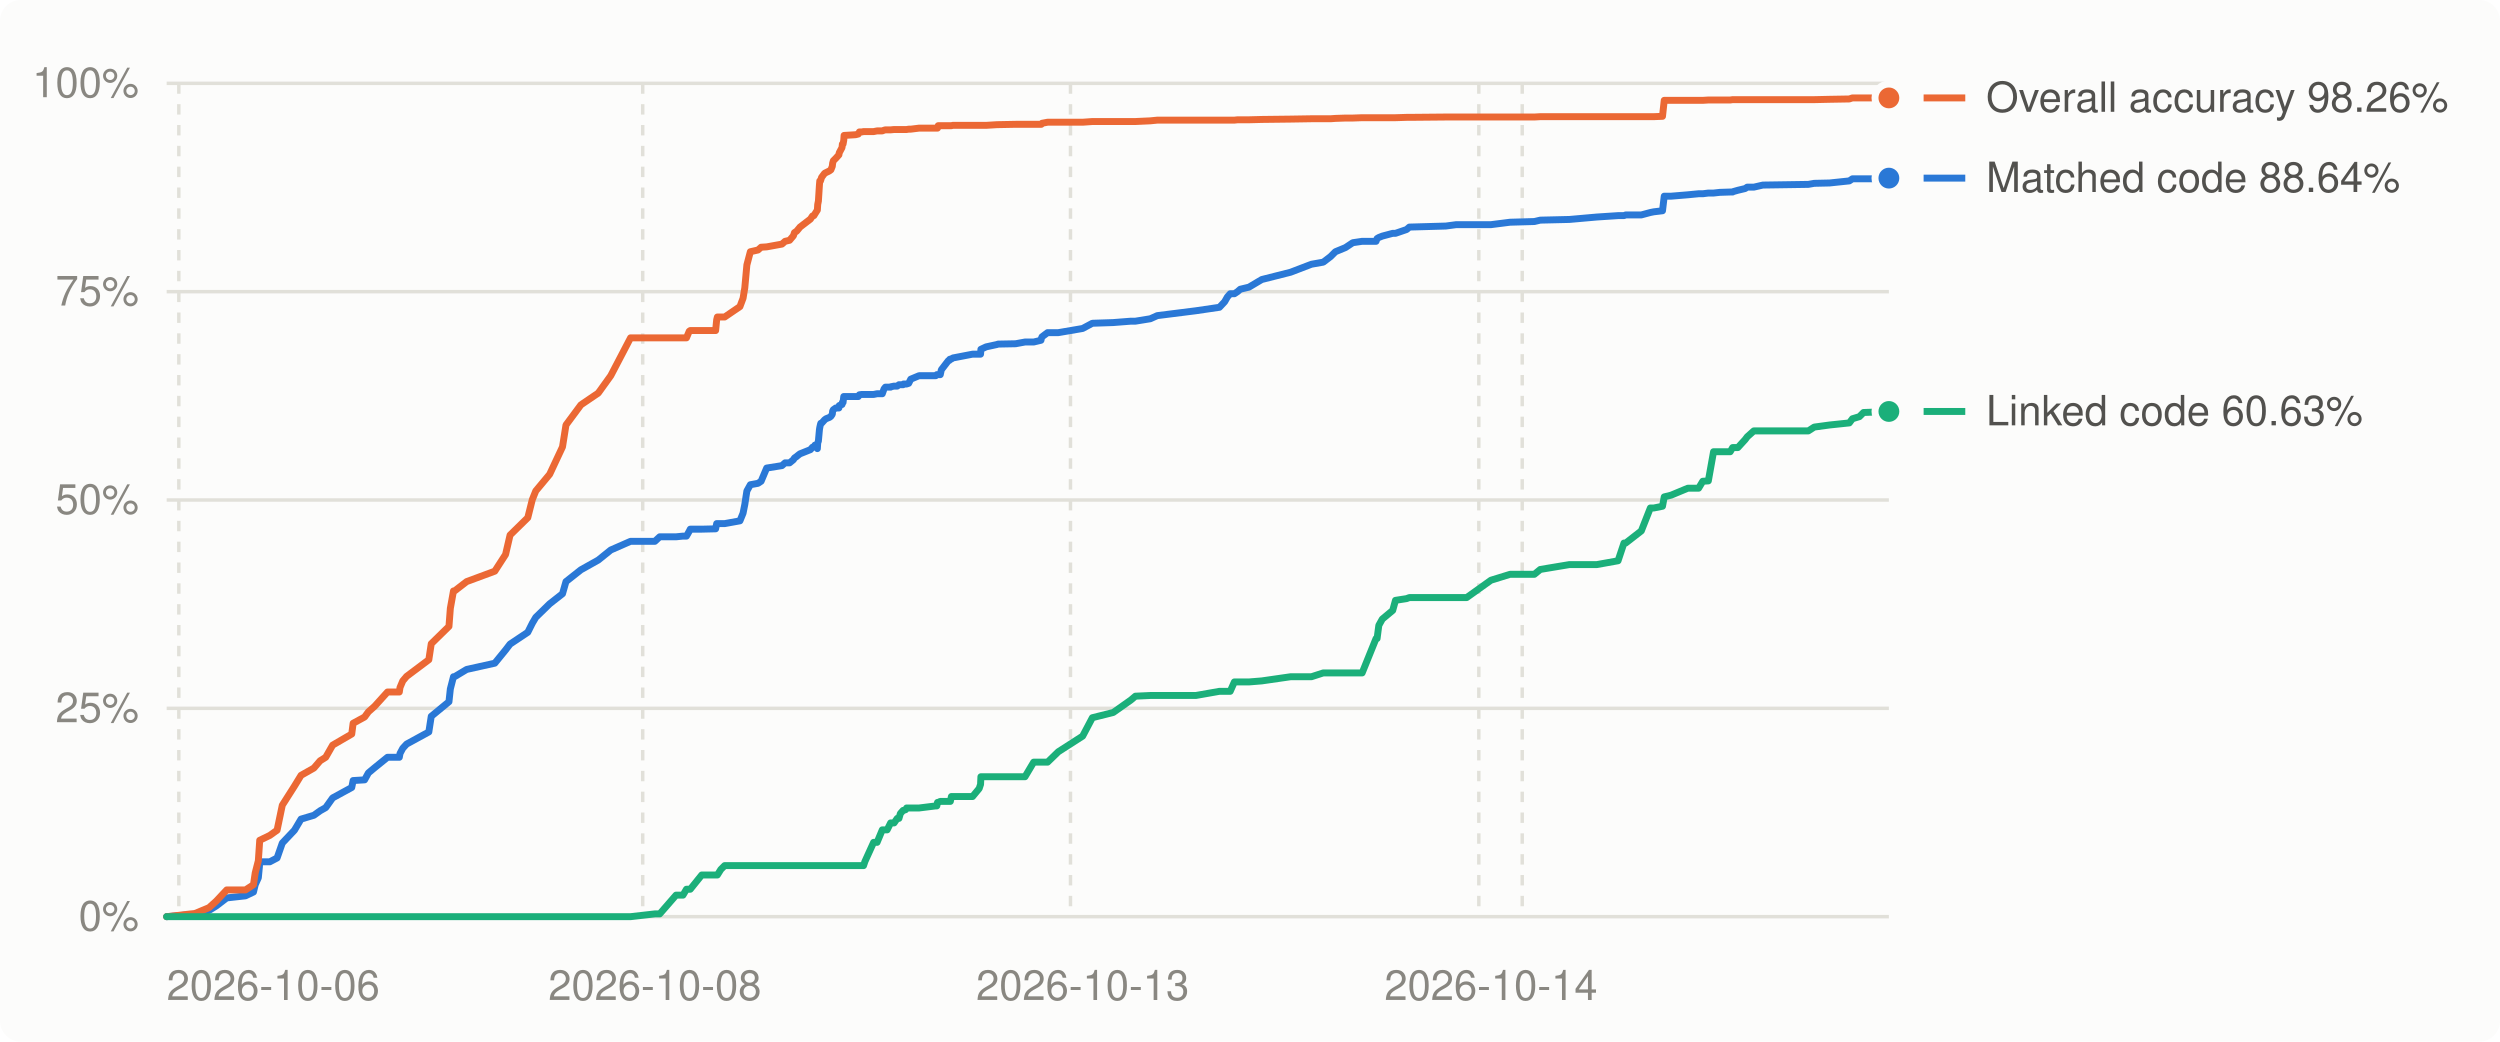
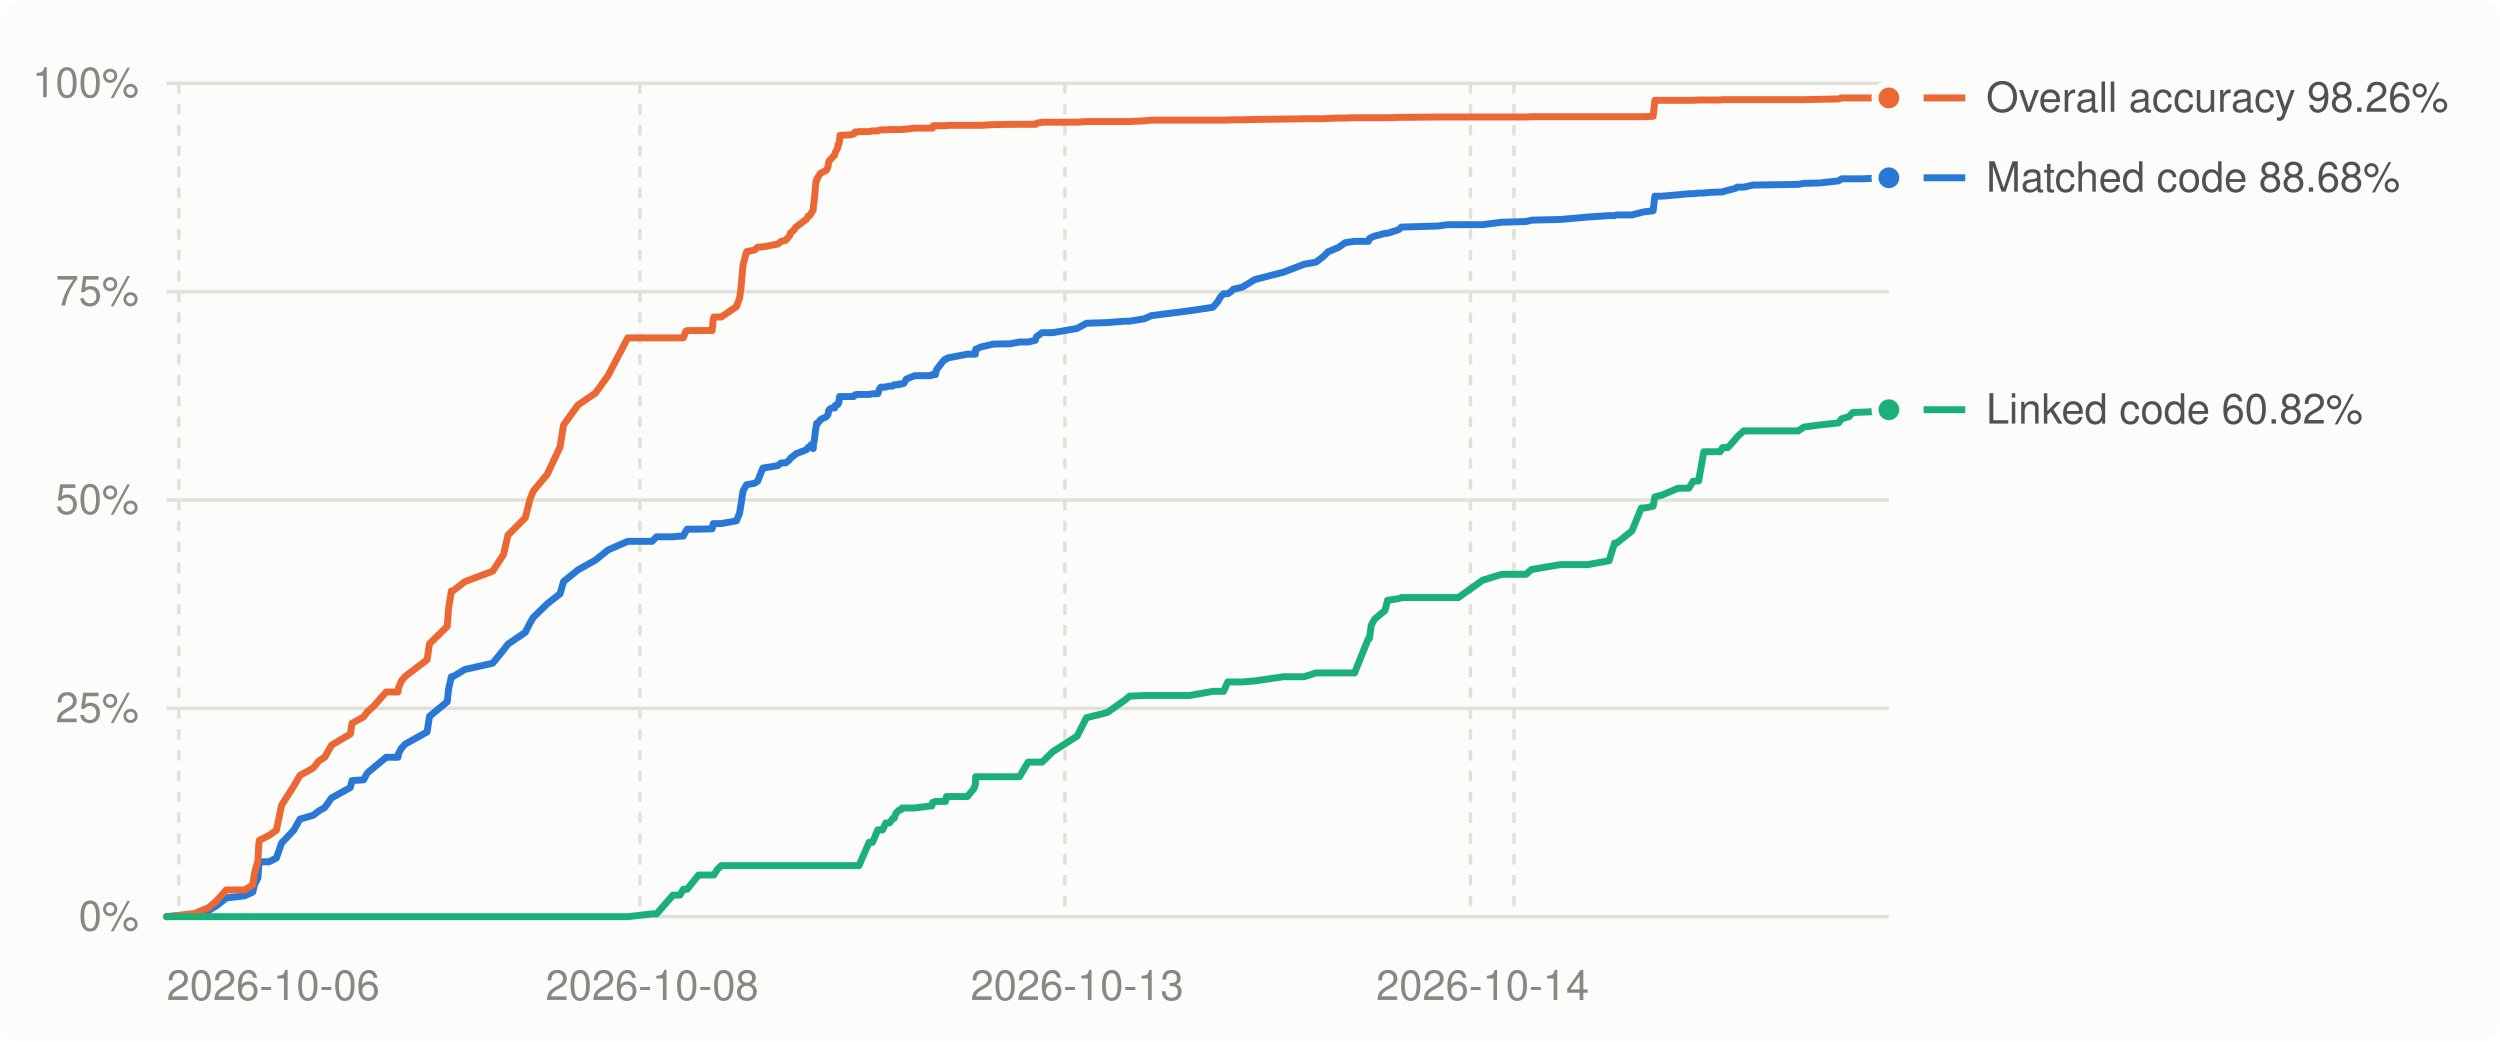
<svg xmlns="http://www.w3.org/2000/svg" viewBox="0 0 720 300" width="720" height="300" role="img" aria-label="Decompilation progress over time">
  <style>
.bg{fill:#fcfcfb}.grid{stroke:#e1e0d9}.muted{fill:#898781}.lbl{fill:#52514e}.ln0{stroke:#2a78d6}.dot0{fill:#2a78d6;stroke:#fcfcfb}.ln1{stroke:#eb6834}.dot1{fill:#eb6834;stroke:#fcfcfb}.ln2{stroke:#1baf7a}.dot2{fill:#1baf7a;stroke:#fcfcfb}
@media (prefers-color-scheme: dark){.bg{fill:#1a1a19}.grid{stroke:#2c2c2a}.muted{fill:#898781}.lbl{fill:#c3c2b7}.ln0{stroke:#3987e5}.dot0{fill:#3987e5;stroke:#1a1a19}.ln1{stroke:#d95926}.dot1{fill:#d95926;stroke:#1a1a19}.ln2{stroke:#199e70}.dot2{fill:#199e70;stroke:#1a1a19}}
text{font:12px -apple-system,BlinkMacSystemFont,'Segoe UI',Helvetica,Arial,sans-serif}
</style>
  <rect class="bg" width="720" height="300" rx="6" />
  <line x1="48" x2="544" y1="264.0" y2="264.0" class="grid" stroke-width="1" />
  <text x="40" y="268.0" class="muted" text-anchor="end">0%</text>
  <line x1="48" x2="544" y1="204.0" y2="204.0" class="grid" stroke-width="1" />
  <text x="40" y="208.0" class="muted" text-anchor="end">25%</text>
  <line x1="48" x2="544" y1="144.0" y2="144.0" class="grid" stroke-width="1" />
  <text x="40" y="148.0" class="muted" text-anchor="end">50%</text>
  <line x1="48" x2="544" y1="84.0" y2="84.0" class="grid" stroke-width="1" />
  <text x="40" y="88.0" class="muted" text-anchor="end">75%</text>
  <line x1="48" x2="544" y1="24.0" y2="24.0" class="grid" stroke-width="1" />
  <text x="40" y="28.0" class="muted" text-anchor="end">100%</text>
  <line x1="51.5" x2="51.5" y1="24" y2="264" class="grid" stroke-width="1" stroke-dasharray="3 3" />
-   <line x1="185.1" x2="185.1" y1="24" y2="264" class="grid" stroke-width="1" stroke-dasharray="3 3" />
-   <line x1="308.3" x2="308.3" y1="24" y2="264" class="grid" stroke-width="1" stroke-dasharray="3 3" />
-   <line x1="425.9" x2="425.9" y1="24" y2="264" class="grid" stroke-width="1" stroke-dasharray="3 3" />
-   <line x1="438.4" x2="438.4" y1="24" y2="264" class="grid" stroke-width="1" stroke-dasharray="3 3" />
+   <line x1="184.3" x2="184.3" y1="24" y2="264" class="grid" stroke-width="1" stroke-dasharray="3 3" />
+   <line x1="306.7" x2="306.7" y1="24" y2="264" class="grid" stroke-width="1" stroke-dasharray="3 3" />
+   <line x1="423.5" x2="423.5" y1="24" y2="264" class="grid" stroke-width="1" stroke-dasharray="3 3" />
+   <line x1="436.0" x2="436.0" y1="24" y2="264" class="grid" stroke-width="1" stroke-dasharray="3 3" />
  <text class="muted" x="48.0" y="288" text-anchor="start">2026-10-06</text>
-   <text class="muted" x="188.6" y="288" text-anchor="middle">2026-10-08</text>
-   <text class="muted" x="311.8" y="288" text-anchor="middle">2026-10-13</text>
-   <text class="muted" x="429.4" y="288" text-anchor="middle">2026-10-14</text>
-   <polyline points="48.0,264.0 55.0,263.4 56.1,263.3 60.2,262.2 62.3,260.9 65.3,258.6 70.7,258.0 73.0,256.9 73.5,254.8 74.4,252.8 74.7,249.7 74.8,248.2 77.7,248.2 79.8,247.1 81.3,242.8 84.8,239.1 86.7,235.9 90.4,234.8 92.2,233.5 93.8,232.6 95.8,229.8 101.3,226.8 101.7,224.8 105.0,224.6 106.1,222.6 107.9,221.1 111.6,218.1 115.0,218.1 115.2,217.0 116.0,215.5 117.1,214.3 123.5,210.8 124.2,206.3 129.3,202.1 129.7,198.4 130.6,194.9 130.9,194.9 134.4,192.8 142.5,191.0 145.6,187.2 146.9,185.5 152.0,182.1 153.3,179.5 154.3,177.8 158.3,173.9 162.0,171.0 163.0,167.5 167.3,164.1 172.3,161.3 175.9,158.4 181.6,155.9 188.6,155.9 190.0,154.6 194.7,154.6 196.7,154.4 197.7,154.4 198.5,153.0 198.8,152.4 202.1,152.4 206.1,152.3 206.4,150.8 206.6,150.8 207.6,150.8 208.7,150.8 213.1,150.0 214.0,147.8 214.5,145.3 215.1,141.4 216.1,139.6 218.3,139.2 219.2,138.6 220.8,134.8 225.2,134.1 226.1,133.3 227.4,133.3 228.5,132.4 228.8,131.9 229.4,131.5 229.5,131.4 230.0,131.0 230.4,130.7 233.4,129.5 234.0,128.8 234.4,128.7 234.7,128.2 235.4,129.2 235.5,127.6 235.7,127.0 236.0,123.7 236.1,123.1 236.3,122.2 236.4,121.9 236.6,121.9 237.5,120.9 237.9,120.6 238.9,120.2 239.3,119.9 239.7,119.3 239.8,118.4 240.0,118.0 240.7,117.5 241.6,117.5 241.7,116.8 242.5,116.5 242.6,115.9 242.8,115.9 243.0,114.2 243.1,114.2 244.8,114.2 246.4,114.2 247.2,114.2 247.5,113.7 247.5,113.7 248.2,113.6 248.7,113.6 249.1,113.6 251.6,113.6 252.6,113.4 254.1,113.4 254.6,112.0 255.0,111.5 255.5,111.5 256.5,111.5 256.5,111.4 257.5,111.2 258.4,111.2 258.9,110.8 259.3,110.8 260.1,110.8 260.2,110.6 260.8,110.6 261.0,110.6 261.1,110.6 261.7,110.4 262.3,109.2 264.7,108.2 269.5,108.2 269.8,107.9 270.0,107.9 270.2,107.9 270.4,107.9 270.8,107.9 271.1,106.5 273.1,103.9 273.4,103.8 273.5,103.5 273.7,103.4 274.0,103.4 274.4,103.1 280.1,102.0 282.0,102.0 282.4,102.0 282.5,100.6 284.0,99.9 287.2,99.2 287.4,99.1 292.5,99.0 295.2,98.5 297.7,98.5 299.8,98.0 299.9,97.5 300.1,97.0 301.7,95.8 304.8,95.8 311.8,94.6 314.6,93.1 320.6,92.9 325.7,92.5 327.0,92.5 331.3,91.8 333.3,90.9 344.4,89.5 351.2,88.5 352.7,86.9 353.5,85.5 354.3,84.6 355.5,84.6 356.4,84.0 357.2,83.3 359.7,82.7 363.4,80.5 371.7,78.4 377.7,76.1 381.1,75.5 383.2,73.9 384.6,72.5 387.5,71.3 389.6,69.9 392.3,69.5 396.3,69.5 396.6,68.7 397.1,68.4 398.1,68.0 401.1,67.2 401.9,67.2 405.1,66.1 405.9,65.4 416.4,65.1 419.4,64.7 422.4,64.7 429.4,64.7 434.9,64.0 441.9,63.8 443.6,63.4 452.0,63.2 459.9,62.5 466.0,62.1 467.7,62.1 468.2,61.9 472.7,61.9 475.3,61.2 476.3,61.0 478.8,60.7 479.3,56.5 481.3,56.5 486.1,56.1 489.2,55.8 490.4,55.8 492.0,55.6 493.5,55.6 495.3,55.4 498.3,55.3 499.0,55.3 499.1,55.2 500.5,54.8 502.6,54.3 503.2,53.9 505.1,53.9 507.7,53.3 520.8,53.1 522.5,52.8 526.9,52.7 532.6,52.1 533.5,51.5 535.5,51.5 536.7,51.5 539.4,51.5 544.0,51.3" fill="none" class="ln0" stroke-width="2" stroke-linejoin="round" stroke-linecap="round" />
-   <polyline points="48.0,264.0 55.0,263.2 56.1,263.1 60.2,261.4 62.3,259.5 65.3,256.3 70.7,256.3 73.0,254.8 73.5,251.4 74.4,247.9 74.7,243.5 74.8,242.0 77.7,240.6 79.8,239.1 81.3,231.9 84.8,226.4 86.7,223.3 90.4,221.2 92.2,219.1 93.8,218.1 95.8,214.6 101.3,211.4 101.7,208.3 105.0,206.5 106.1,205.0 107.9,203.4 111.6,199.3 115.0,199.3 115.2,198.0 116.0,196.1 117.1,194.8 123.5,190.0 124.2,185.4 129.3,180.4 129.7,175.2 130.6,170.2 130.9,170.2 134.4,167.5 142.5,164.5 145.6,159.7 146.9,154.1 152.0,149.1 153.3,143.9 154.3,141.4 158.3,136.6 162.0,128.7 163.0,122.4 167.3,116.6 172.3,113.2 175.9,108.2 181.6,97.3 188.6,97.3 190.0,97.3 194.7,97.3 196.7,97.3 197.7,97.3 198.5,95.4 198.8,95.2 202.1,95.2 206.1,95.2 206.4,92.1 206.6,91.3 207.6,91.3 208.7,91.3 213.1,88.3 214.0,85.9 214.5,82.9 215.1,76.3 216.1,72.5 218.3,72.0 219.2,71.2 220.8,71.1 225.2,70.3 226.1,69.5 227.4,69.2 228.5,67.9 228.8,67.0 229.4,66.6 229.5,66.5 230.0,65.9 230.4,65.4 233.4,63.1 234.0,62.2 234.4,62.1 234.7,61.6 235.4,60.5 235.5,58.9 235.7,57.9 236.0,53.2 236.1,52.1 236.3,52.1 236.4,51.8 236.6,51.1 237.5,49.9 237.9,49.7 238.9,49.2 239.3,48.9 239.7,47.9 239.8,47.0 240.0,46.3 240.7,45.6 241.6,44.6 241.7,44.0 242.5,42.5 242.6,41.5 242.8,41.5 243.0,40.4 243.1,39.0 244.8,38.9 246.4,38.8 247.2,38.6 247.5,38.1 247.5,38.0 248.2,38.0 248.7,37.9 249.1,37.9 251.6,37.9 252.6,37.7 254.1,37.7 254.6,37.5 255.0,37.4 255.5,37.4 256.5,37.4 256.5,37.4 257.5,37.3 258.4,37.3 258.9,37.3 259.3,37.3 260.1,37.3 260.2,37.3 260.8,37.3 261.0,37.3 261.1,37.3 261.7,37.2 262.3,37.2 264.7,36.9 269.5,36.9 269.8,36.9 270.0,36.9 270.2,36.2 270.4,36.2 270.8,36.2 271.1,36.2 273.1,36.2 273.4,36.2 273.5,36.2 273.7,36.2 274.0,36.2 274.4,36.1 280.1,36.1 282.0,36.1 282.4,36.1 282.5,36.1 284.0,36.1 287.2,35.9 287.4,35.9 292.5,35.8 295.2,35.8 297.7,35.8 299.8,35.8 299.9,35.8 300.1,35.5 301.7,35.2 304.8,35.2 311.8,35.2 314.6,35.0 320.6,35.0 325.7,35.0 327.0,35.0 331.3,34.8 333.3,34.6 344.4,34.6 351.2,34.6 352.7,34.6 353.5,34.6 354.3,34.6 355.5,34.6 356.4,34.5 357.2,34.5 359.7,34.5 363.4,34.4 371.7,34.3 377.7,34.2 381.1,34.2 383.2,34.2 384.6,34.1 387.5,34.0 389.6,34.0 392.3,33.9 396.3,33.9 396.6,33.9 397.1,33.9 398.1,33.9 401.1,33.9 401.9,33.9 405.1,33.8 405.9,33.8 416.4,33.7 419.4,33.7 422.4,33.7 429.4,33.7 434.9,33.7 441.9,33.7 443.6,33.6 452.0,33.6 459.9,33.6 466.0,33.6 467.7,33.6 468.2,33.6 472.7,33.6 475.3,33.6 476.3,33.6 478.8,33.5 479.3,28.9 481.3,28.9 486.1,28.9 489.2,28.9 490.4,28.9 492.0,28.8 493.5,28.8 495.3,28.8 498.3,28.8 499.0,28.7 499.1,28.7 500.5,28.7 502.6,28.7 503.2,28.7 505.1,28.7 507.7,28.7 520.8,28.7 522.5,28.7 526.9,28.6 532.6,28.5 533.5,28.2 535.5,28.2 536.7,28.2 539.4,28.2 544.0,28.2" fill="none" class="ln1" stroke-width="2" stroke-linejoin="round" stroke-linecap="round" />
-   <polyline points="48.0,264.0 55.0,264.0 56.1,264.0 60.2,264.0 62.3,264.0 65.3,264.0 70.7,264.0 73.0,264.0 73.5,264.0 74.4,264.0 74.7,264.0 74.8,264.0 77.7,264.0 79.8,264.0 81.3,264.0 84.8,264.0 86.7,264.0 90.4,264.0 92.2,264.0 93.8,264.0 95.8,264.0 101.3,264.0 101.7,264.0 105.0,264.0 106.1,264.0 107.9,264.0 111.6,264.0 115.0,264.0 115.2,264.0 116.0,264.0 117.1,264.0 123.5,264.0 124.2,264.0 129.3,264.0 129.7,264.0 130.6,264.0 130.9,264.0 134.4,264.0 142.5,264.0 145.6,264.0 146.9,264.0 152.0,264.0 153.3,264.0 154.3,264.0 158.3,264.0 162.0,264.0 163.0,264.0 167.3,264.0 172.3,264.0 175.9,264.0 181.6,264.0 188.6,263.2 190.0,263.2 194.7,257.8 196.7,257.8 197.7,256.1 198.5,256.1 198.8,256.1 202.1,252.0 206.1,252.0 206.4,252.0 206.6,252.0 207.6,250.4 208.7,249.3 213.1,249.3 214.0,249.3 214.5,249.3 215.1,249.3 216.1,249.3 218.3,249.3 219.2,249.3 220.8,249.3 225.2,249.3 226.1,249.3 227.4,249.3 228.5,249.3 228.8,249.3 229.4,249.3 229.5,249.3 230.0,249.3 230.4,249.3 233.4,249.3 234.0,249.3 234.4,249.3 234.7,249.3 235.4,249.3 235.5,249.3 235.7,249.3 236.0,249.3 236.1,249.3 236.3,249.3 236.4,249.3 236.6,249.3 237.5,249.3 237.9,249.3 238.9,249.3 239.3,249.3 239.7,249.3 239.8,249.3 240.0,249.3 240.7,249.3 241.6,249.3 241.7,249.3 242.5,249.3 242.6,249.3 242.8,249.3 243.0,249.3 243.1,249.3 244.8,249.3 246.4,249.3 247.2,249.3 247.5,249.3 247.5,249.3 248.2,249.3 248.7,249.3 249.1,248.1 251.6,242.6 252.6,242.6 254.1,239.0 254.6,239.0 255.0,239.0 255.5,239.0 256.5,237.0 256.5,237.0 257.5,237.0 258.4,235.7 258.9,235.7 259.3,234.3 260.1,233.4 260.2,233.4 260.8,233.2 261.0,232.9 261.1,232.7 261.7,232.7 262.3,232.7 264.7,232.7 269.5,232.1 269.8,232.1 270.0,231.1 270.2,231.1 270.4,231.0 270.8,230.8 271.1,230.8 273.1,230.8 273.4,230.8 273.5,230.8 273.7,230.8 274.0,229.4 274.4,229.4 280.1,229.4 282.0,227.1 282.4,225.9 282.5,223.7 284.0,223.7 287.2,223.7 287.4,223.7 292.5,223.7 295.2,223.7 297.7,219.5 299.8,219.5 299.9,219.5 300.1,219.5 301.7,219.5 304.8,216.5 311.8,212.0 314.6,206.7 320.6,205.2 325.7,201.6 327.0,200.5 331.3,200.3 333.3,200.3 344.4,200.3 351.2,199.1 352.7,199.1 353.5,199.1 354.3,199.1 355.5,196.4 356.4,196.4 357.2,196.4 359.7,196.4 363.4,196.1 371.7,194.9 377.7,194.9 381.1,193.8 383.2,193.8 384.6,193.8 387.5,193.8 389.6,193.8 392.3,193.8 396.3,183.9 396.6,183.9 397.1,180.1 398.1,178.3 401.1,175.8 401.9,172.9 405.1,172.4 405.9,172.1 416.4,172.1 419.4,172.1 422.4,172.1 429.4,167.1 434.9,165.4 441.9,165.4 443.6,164.0 452.0,162.6 459.9,162.6 466.0,161.5 467.7,156.4 468.2,156.4 472.7,152.9 475.3,146.3 476.3,146.3 478.8,145.8 479.3,143.1 481.3,142.6 486.1,140.6 489.2,140.6 490.4,138.6 492.0,138.5 493.5,130.1 495.3,130.1 498.3,130.1 499.0,128.9 499.1,128.9 500.5,128.9 502.6,126.6 503.2,125.8 505.1,124.1 507.7,124.1 520.8,124.1 522.5,123.0 526.9,122.4 532.6,121.8 533.5,120.6 535.5,120.0 536.7,118.8 539.4,118.7 544.0,118.5" fill="none" class="ln2" stroke-width="2" stroke-linejoin="round" stroke-linecap="round" />
-   <circle cx="544.0" cy="51.3" r="4" class="dot0" stroke-width="2" />
+   <text class="muted" x="187.8" y="288" text-anchor="middle">2026-10-08</text>
+   <text class="muted" x="310.2" y="288" text-anchor="middle">2026-10-13</text>
+   <text class="muted" x="427.0" y="288" text-anchor="middle">2026-10-14</text>
+   <polyline points="48.0,264.0 55.0,263.4 56.0,263.3 60.1,262.2 62.3,260.9 65.2,258.6 70.5,258.0 72.8,256.9 73.3,254.8 74.3,252.8 74.5,249.7 74.7,248.2 77.5,248.2 79.6,247.1 81.1,242.8 84.6,239.1 86.4,235.9 90.2,234.8 91.9,233.5 93.5,232.6 95.5,229.8 100.9,226.8 101.4,224.8 104.7,224.6 105.8,222.6 107.6,221.1 111.2,218.1 114.6,218.1 114.8,217.0 115.6,215.5 116.7,214.3 123.0,210.8 123.7,206.3 128.8,202.1 129.2,198.4 130.0,194.9 130.4,194.9 133.9,192.8 141.9,191.0 145.0,187.2 146.3,185.5 151.3,182.1 152.6,179.5 153.6,177.8 157.6,173.9 161.3,171.0 162.3,167.5 166.5,164.1 171.5,161.3 175.1,158.4 180.8,155.9 187.8,155.9 189.1,154.6 193.8,154.6 195.8,154.4 196.8,154.4 197.5,153.0 197.9,152.4 201.2,152.4 205.1,152.3 205.4,150.8 205.6,150.8 206.6,150.8 207.7,150.8 212.1,150.0 213.0,147.8 213.4,145.3 214.0,141.4 215.0,139.6 217.3,139.2 218.2,138.6 219.7,134.8 224.0,134.1 225.0,133.3 226.3,133.3 227.4,132.4 227.7,131.9 228.3,131.5 228.4,131.4 228.9,131.0 229.2,130.7 232.3,129.5 232.8,128.8 233.2,128.7 233.5,128.2 234.2,129.2 234.3,127.6 234.5,127.0 234.9,123.7 235.0,123.1 235.2,122.2 235.2,121.9 235.5,121.9 236.3,120.9 236.7,120.6 237.7,120.2 238.1,119.9 238.5,119.3 238.6,118.4 238.8,118.0 239.5,117.5 240.4,117.5 240.5,116.8 241.3,116.5 241.4,115.9 241.6,115.9 241.8,114.2 241.9,114.2 243.5,114.2 245.1,114.2 245.9,114.2 246.2,113.7 246.3,113.7 247.0,113.6 247.4,113.6 247.9,113.6 250.3,113.6 251.3,113.4 252.8,113.4 253.3,112.0 253.7,111.5 254.2,111.5 255.1,111.5 255.2,111.4 256.2,111.2 257.1,111.2 257.5,110.8 258.0,110.8 258.8,110.8 258.8,110.6 259.5,110.6 259.6,110.6 259.8,110.6 260.3,110.4 261.0,109.2 263.4,108.2 268.1,108.2 268.4,107.9 268.6,107.9 268.8,107.9 269.0,107.9 269.4,107.9 269.7,106.5 271.7,103.9 271.9,103.8 272.1,103.5 272.3,103.4 272.6,103.4 272.9,103.1 278.6,102.0 280.5,102.0 280.9,102.0 281.0,100.6 282.6,99.9 285.7,99.2 285.9,99.1 291.0,99.0 293.6,98.5 296.1,98.5 298.2,98.0 298.3,97.5 298.5,97.0 300.1,95.8 303.2,95.8 310.2,94.6 312.9,93.1 318.9,92.9 324.0,92.5 325.3,92.5 329.6,91.8 331.6,90.9 342.6,89.5 349.3,88.5 350.7,86.9 351.5,85.5 352.4,84.6 353.6,84.6 354.5,84.0 355.2,83.3 357.8,82.7 361.4,80.5 369.6,78.4 375.6,76.1 379.0,75.5 381.1,73.9 382.5,72.5 385.4,71.3 387.4,69.9 390.1,69.5 394.1,69.5 394.4,68.7 394.9,68.4 395.9,68.0 398.9,67.2 399.6,67.2 402.9,66.1 403.6,65.4 414.1,65.1 417.0,64.7 420.0,64.7 427.0,64.7 432.5,64.0 439.5,63.8 441.1,63.4 449.5,63.2 457.3,62.5 463.4,62.1 465.0,62.1 465.6,61.9 470.0,61.9 472.7,61.2 473.6,61.0 476.1,60.7 476.6,56.5 478.6,56.5 483.3,56.1 486.4,55.8 487.6,55.8 489.2,55.6 490.7,55.6 492.5,55.4 495.4,55.3 496.1,55.3 496.2,55.2 497.6,54.8 499.7,54.3 500.3,53.9 502.2,53.9 504.8,53.3 517.9,53.1 519.5,52.8 523.9,52.7 529.5,52.1 530.4,51.5 532.5,51.5 533.6,51.5 536.3,51.5 540.9,51.3 544.0,51.2" fill="none" class="ln0" stroke-width="2" stroke-linejoin="round" stroke-linecap="round" />
+   <polyline points="48.0,264.0 55.0,263.2 56.0,263.1 60.1,261.4 62.3,259.5 65.2,256.3 70.5,256.3 72.8,254.8 73.3,251.4 74.3,247.9 74.5,243.5 74.7,242.0 77.5,240.6 79.6,239.1 81.1,231.9 84.6,226.4 86.4,223.3 90.2,221.2 91.9,219.1 93.5,218.1 95.5,214.6 100.9,211.4 101.4,208.3 104.7,206.5 105.8,205.0 107.6,203.4 111.2,199.3 114.6,199.3 114.8,198.0 115.6,196.1 116.7,194.8 123.0,190.0 123.7,185.4 128.8,180.4 129.2,175.2 130.0,170.2 130.4,170.2 133.9,167.5 141.9,164.5 145.0,159.7 146.3,154.1 151.3,149.1 152.6,143.9 153.6,141.4 157.6,136.6 161.3,128.7 162.3,122.4 166.5,116.6 171.5,113.2 175.1,108.2 180.8,97.3 187.8,97.3 189.1,97.3 193.8,97.3 195.8,97.3 196.8,97.3 197.5,95.4 197.9,95.2 201.2,95.2 205.1,95.2 205.4,92.1 205.6,91.3 206.6,91.3 207.7,91.3 212.1,88.3 213.0,85.9 213.4,82.9 214.0,76.3 215.0,72.5 217.3,72.0 218.2,71.2 219.7,71.1 224.0,70.3 225.0,69.5 226.3,69.2 227.4,67.9 227.7,67.0 228.3,66.6 228.4,66.5 228.9,65.9 229.2,65.4 232.3,63.1 232.8,62.2 233.2,62.1 233.5,61.6 234.2,60.5 234.3,58.9 234.5,57.9 234.9,53.2 235.0,52.1 235.2,52.1 235.2,51.8 235.5,51.1 236.3,49.9 236.7,49.7 237.7,49.2 238.1,48.9 238.5,47.9 238.6,47.0 238.8,46.3 239.5,45.6 240.4,44.6 240.5,44.0 241.3,42.5 241.4,41.5 241.6,41.5 241.8,40.4 241.9,39.0 243.5,38.9 245.1,38.8 245.9,38.6 246.2,38.1 246.3,38.0 247.0,38.0 247.4,37.9 247.9,37.9 250.3,37.9 251.3,37.7 252.8,37.7 253.3,37.5 253.7,37.4 254.2,37.4 255.1,37.4 255.2,37.4 256.2,37.3 257.1,37.3 257.5,37.3 258.0,37.3 258.8,37.3 258.8,37.3 259.5,37.3 259.6,37.3 259.8,37.3 260.3,37.2 261.0,37.2 263.4,36.9 268.1,36.9 268.4,36.9 268.6,36.9 268.8,36.2 269.0,36.2 269.4,36.2 269.7,36.2 271.7,36.2 271.9,36.2 272.1,36.2 272.3,36.2 272.6,36.2 272.9,36.1 278.6,36.1 280.5,36.1 280.9,36.1 281.0,36.1 282.6,36.1 285.7,35.9 285.9,35.9 291.0,35.8 293.6,35.8 296.1,35.8 298.2,35.8 298.3,35.8 298.5,35.5 300.1,35.2 303.2,35.2 310.2,35.2 312.9,35.0 318.9,35.0 324.0,35.0 325.3,35.0 329.6,34.8 331.6,34.6 342.6,34.6 349.3,34.6 350.7,34.6 351.5,34.6 352.4,34.6 353.6,34.6 354.5,34.5 355.2,34.5 357.8,34.5 361.4,34.4 369.6,34.3 375.6,34.2 379.0,34.2 381.1,34.2 382.5,34.1 385.4,34.0 387.4,34.0 390.1,33.9 394.1,33.9 394.4,33.9 394.9,33.9 395.9,33.9 398.9,33.9 399.6,33.9 402.9,33.8 403.6,33.8 414.1,33.7 417.0,33.7 420.0,33.7 427.0,33.7 432.5,33.7 439.5,33.7 441.1,33.6 449.5,33.6 457.3,33.6 463.4,33.6 465.0,33.6 465.6,33.6 470.0,33.6 472.7,33.6 473.6,33.6 476.1,33.5 476.6,28.9 478.6,28.9 483.3,28.9 486.4,28.9 487.6,28.9 489.2,28.8 490.7,28.8 492.5,28.8 495.4,28.8 496.1,28.7 496.2,28.7 497.6,28.7 499.7,28.7 500.3,28.7 502.2,28.7 504.8,28.7 517.9,28.7 519.5,28.7 523.9,28.6 529.5,28.5 530.4,28.2 532.5,28.2 533.6,28.2 536.3,28.2 540.9,28.2 544.0,28.2" fill="none" class="ln1" stroke-width="2" stroke-linejoin="round" stroke-linecap="round" />
+   <polyline points="48.0,264.0 55.0,264.0 56.0,264.0 60.1,264.0 62.3,264.0 65.2,264.0 70.5,264.0 72.8,264.0 73.3,264.0 74.3,264.0 74.5,264.0 74.7,264.0 77.5,264.0 79.6,264.0 81.1,264.0 84.6,264.0 86.4,264.0 90.2,264.0 91.9,264.0 93.5,264.0 95.5,264.0 100.9,264.0 101.4,264.0 104.7,264.0 105.8,264.0 107.6,264.0 111.2,264.0 114.6,264.0 114.8,264.0 115.6,264.0 116.7,264.0 123.0,264.0 123.7,264.0 128.8,264.0 129.2,264.0 130.0,264.0 130.4,264.0 133.9,264.0 141.9,264.0 145.0,264.0 146.3,264.0 151.3,264.0 152.6,264.0 153.6,264.0 157.6,264.0 161.3,264.0 162.3,264.0 166.5,264.0 171.5,264.0 175.1,264.0 180.8,264.0 187.8,263.2 189.1,263.2 193.8,257.8 195.8,257.8 196.8,256.1 197.5,256.1 197.9,256.1 201.2,252.0 205.1,252.0 205.4,252.0 205.6,252.0 206.6,250.4 207.7,249.3 212.1,249.3 213.0,249.3 213.4,249.3 214.0,249.3 215.0,249.3 217.3,249.3 218.2,249.3 219.7,249.3 224.0,249.3 225.0,249.3 226.3,249.3 227.4,249.3 227.7,249.3 228.3,249.3 228.4,249.3 228.9,249.3 229.2,249.3 232.3,249.3 232.8,249.3 233.2,249.3 233.5,249.3 234.2,249.3 234.3,249.3 234.5,249.3 234.9,249.3 235.0,249.3 235.2,249.3 235.2,249.3 235.5,249.3 236.3,249.3 236.7,249.3 237.7,249.3 238.1,249.3 238.5,249.3 238.6,249.3 238.8,249.3 239.5,249.3 240.4,249.3 240.5,249.3 241.3,249.3 241.4,249.3 241.6,249.3 241.8,249.3 241.9,249.3 243.5,249.3 245.1,249.3 245.9,249.3 246.2,249.3 246.3,249.3 247.0,249.3 247.4,249.3 247.9,248.1 250.3,242.6 251.3,242.6 252.8,239.0 253.3,239.0 253.7,239.0 254.2,239.0 255.1,237.0 255.2,237.0 256.2,237.0 257.1,235.7 257.5,235.7 258.0,234.3 258.8,233.4 258.8,233.4 259.5,233.2 259.6,232.9 259.8,232.7 260.3,232.7 261.0,232.7 263.4,232.7 268.1,232.1 268.4,232.1 268.6,231.1 268.8,231.1 269.0,231.0 269.4,230.8 269.7,230.8 271.7,230.8 271.9,230.8 272.1,230.8 272.3,230.8 272.6,229.4 272.9,229.4 278.6,229.4 280.5,227.1 280.9,225.9 281.0,223.7 282.6,223.7 285.7,223.7 285.9,223.7 291.0,223.7 293.6,223.7 296.1,219.5 298.2,219.5 298.3,219.5 298.5,219.5 300.1,219.5 303.2,216.5 310.2,212.0 312.9,206.7 318.9,205.2 324.0,201.6 325.3,200.5 329.6,200.3 331.6,200.3 342.6,200.3 349.3,199.1 350.7,199.1 351.5,199.1 352.4,199.1 353.6,196.4 354.5,196.4 355.2,196.4 357.8,196.4 361.4,196.1 369.6,194.9 375.6,194.9 379.0,193.8 381.1,193.8 382.5,193.8 385.4,193.8 387.4,193.8 390.1,193.8 394.1,183.9 394.4,183.9 394.9,180.1 395.9,178.3 398.9,175.8 399.6,172.9 402.9,172.4 403.6,172.1 414.1,172.1 417.0,172.1 420.0,172.1 427.0,167.1 432.5,165.4 439.5,165.4 441.1,164.0 449.5,162.6 457.3,162.6 463.4,161.5 465.0,156.4 465.6,156.4 470.0,152.9 472.7,146.3 473.6,146.3 476.1,145.8 476.6,143.1 478.6,142.6 483.3,140.6 486.4,140.6 487.6,138.6 489.2,138.5 490.7,130.1 492.5,130.1 495.4,130.1 496.1,128.9 496.2,128.9 497.6,128.9 499.7,126.6 500.3,125.8 502.2,124.1 504.8,124.1 517.9,124.1 519.5,123.0 523.9,122.4 529.5,121.8 530.4,120.6 532.5,120.0 533.6,118.8 536.3,118.7 540.9,118.5 544.0,118.0" fill="none" class="ln2" stroke-width="2" stroke-linejoin="round" stroke-linecap="round" />
+   <circle cx="544.0" cy="51.2" r="4" class="dot0" stroke-width="2" />
  <circle cx="544.0" cy="28.2" r="4" class="dot1" stroke-width="2" />
-   <circle cx="544.0" cy="118.5" r="4" class="dot2" stroke-width="2" />
-   <line x1="554" x2="566" y1="118.5" y2="118.5" class="ln2" stroke-width="2" />
-   <text class="lbl" x="572" y="122.5">Linked code 60.63%</text>
-   <line x1="554" x2="566" y1="51.3" y2="51.3" class="ln0" stroke-width="2" />
-   <text class="lbl" x="572" y="55.3">Matched code 88.64%</text>
+   <circle cx="544.0" cy="118.0" r="4" class="dot2" stroke-width="2" />
+   <line x1="554" x2="566" y1="118.0" y2="118.0" class="ln2" stroke-width="2" />
+   <text class="lbl" x="572" y="122.0">Linked code 60.82%</text>
+   <line x1="554" x2="566" y1="51.2" y2="51.2" class="ln0" stroke-width="2" />
+   <text class="lbl" x="572" y="55.2">Matched code 88.68%</text>
  <line x1="554" x2="566" y1="28.2" y2="28.2" class="ln1" stroke-width="2" />
  <text class="lbl" x="572" y="32.2">Overall accuracy 98.26%</text>
</svg>
